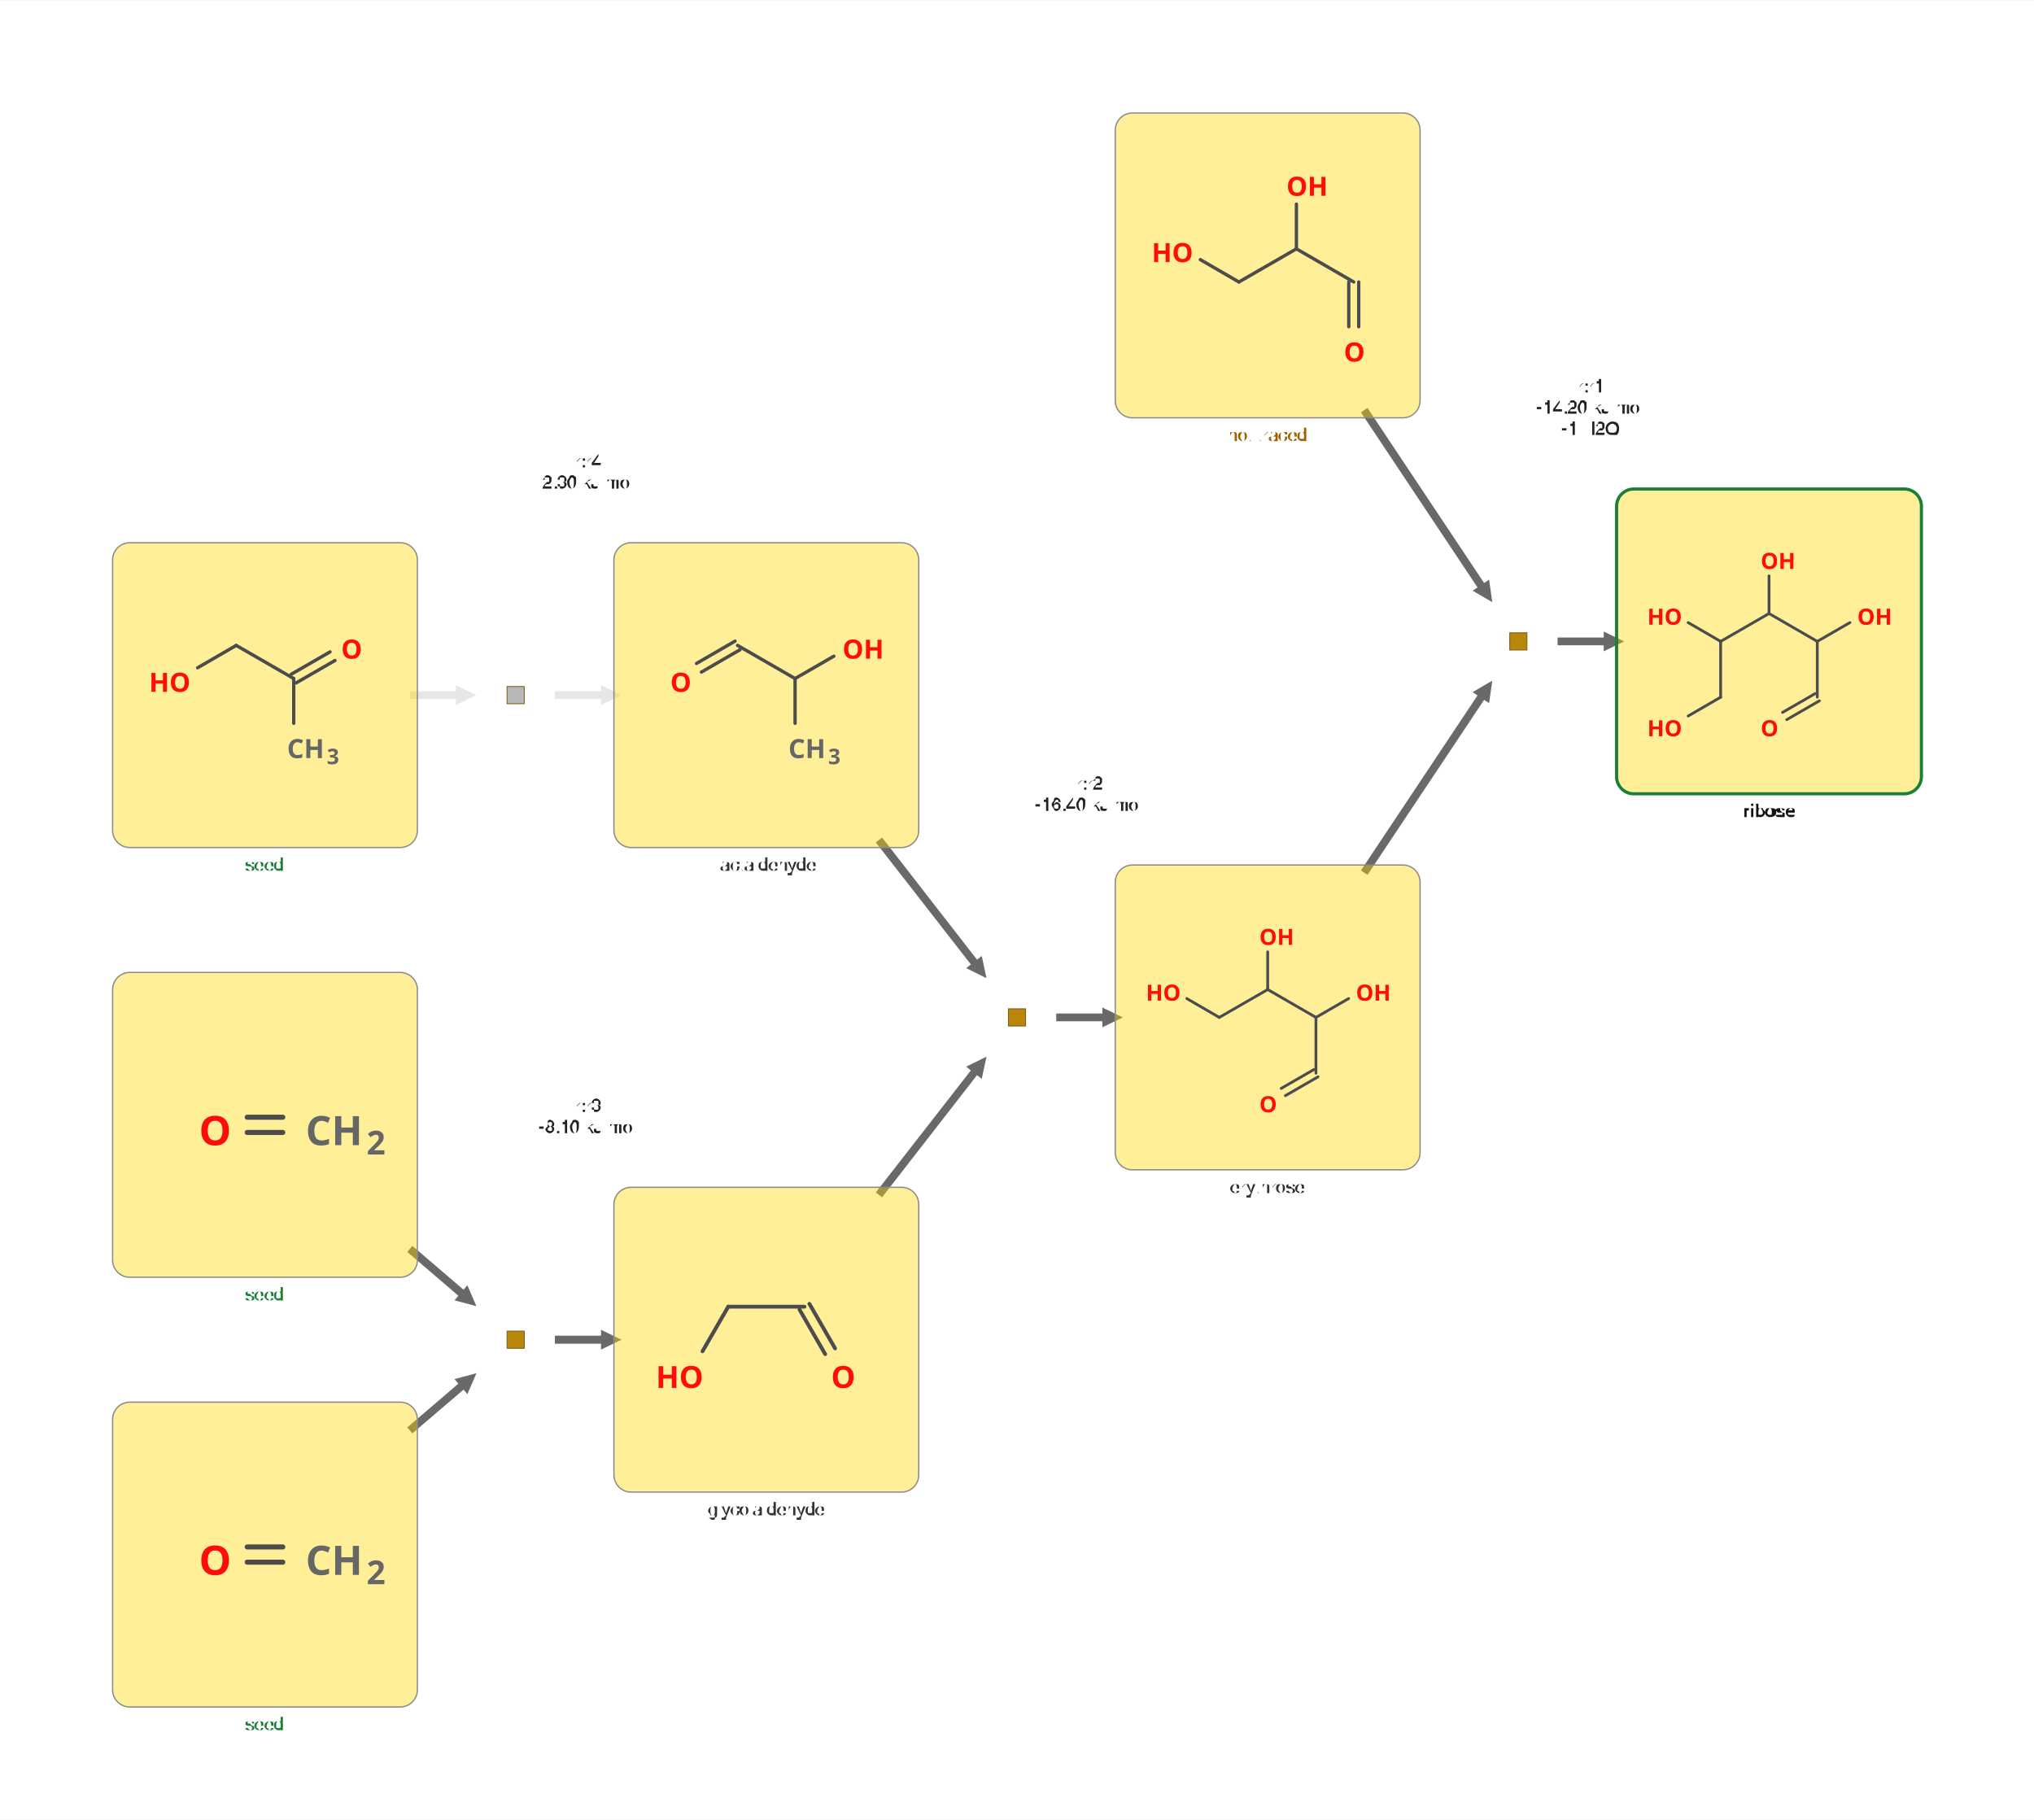
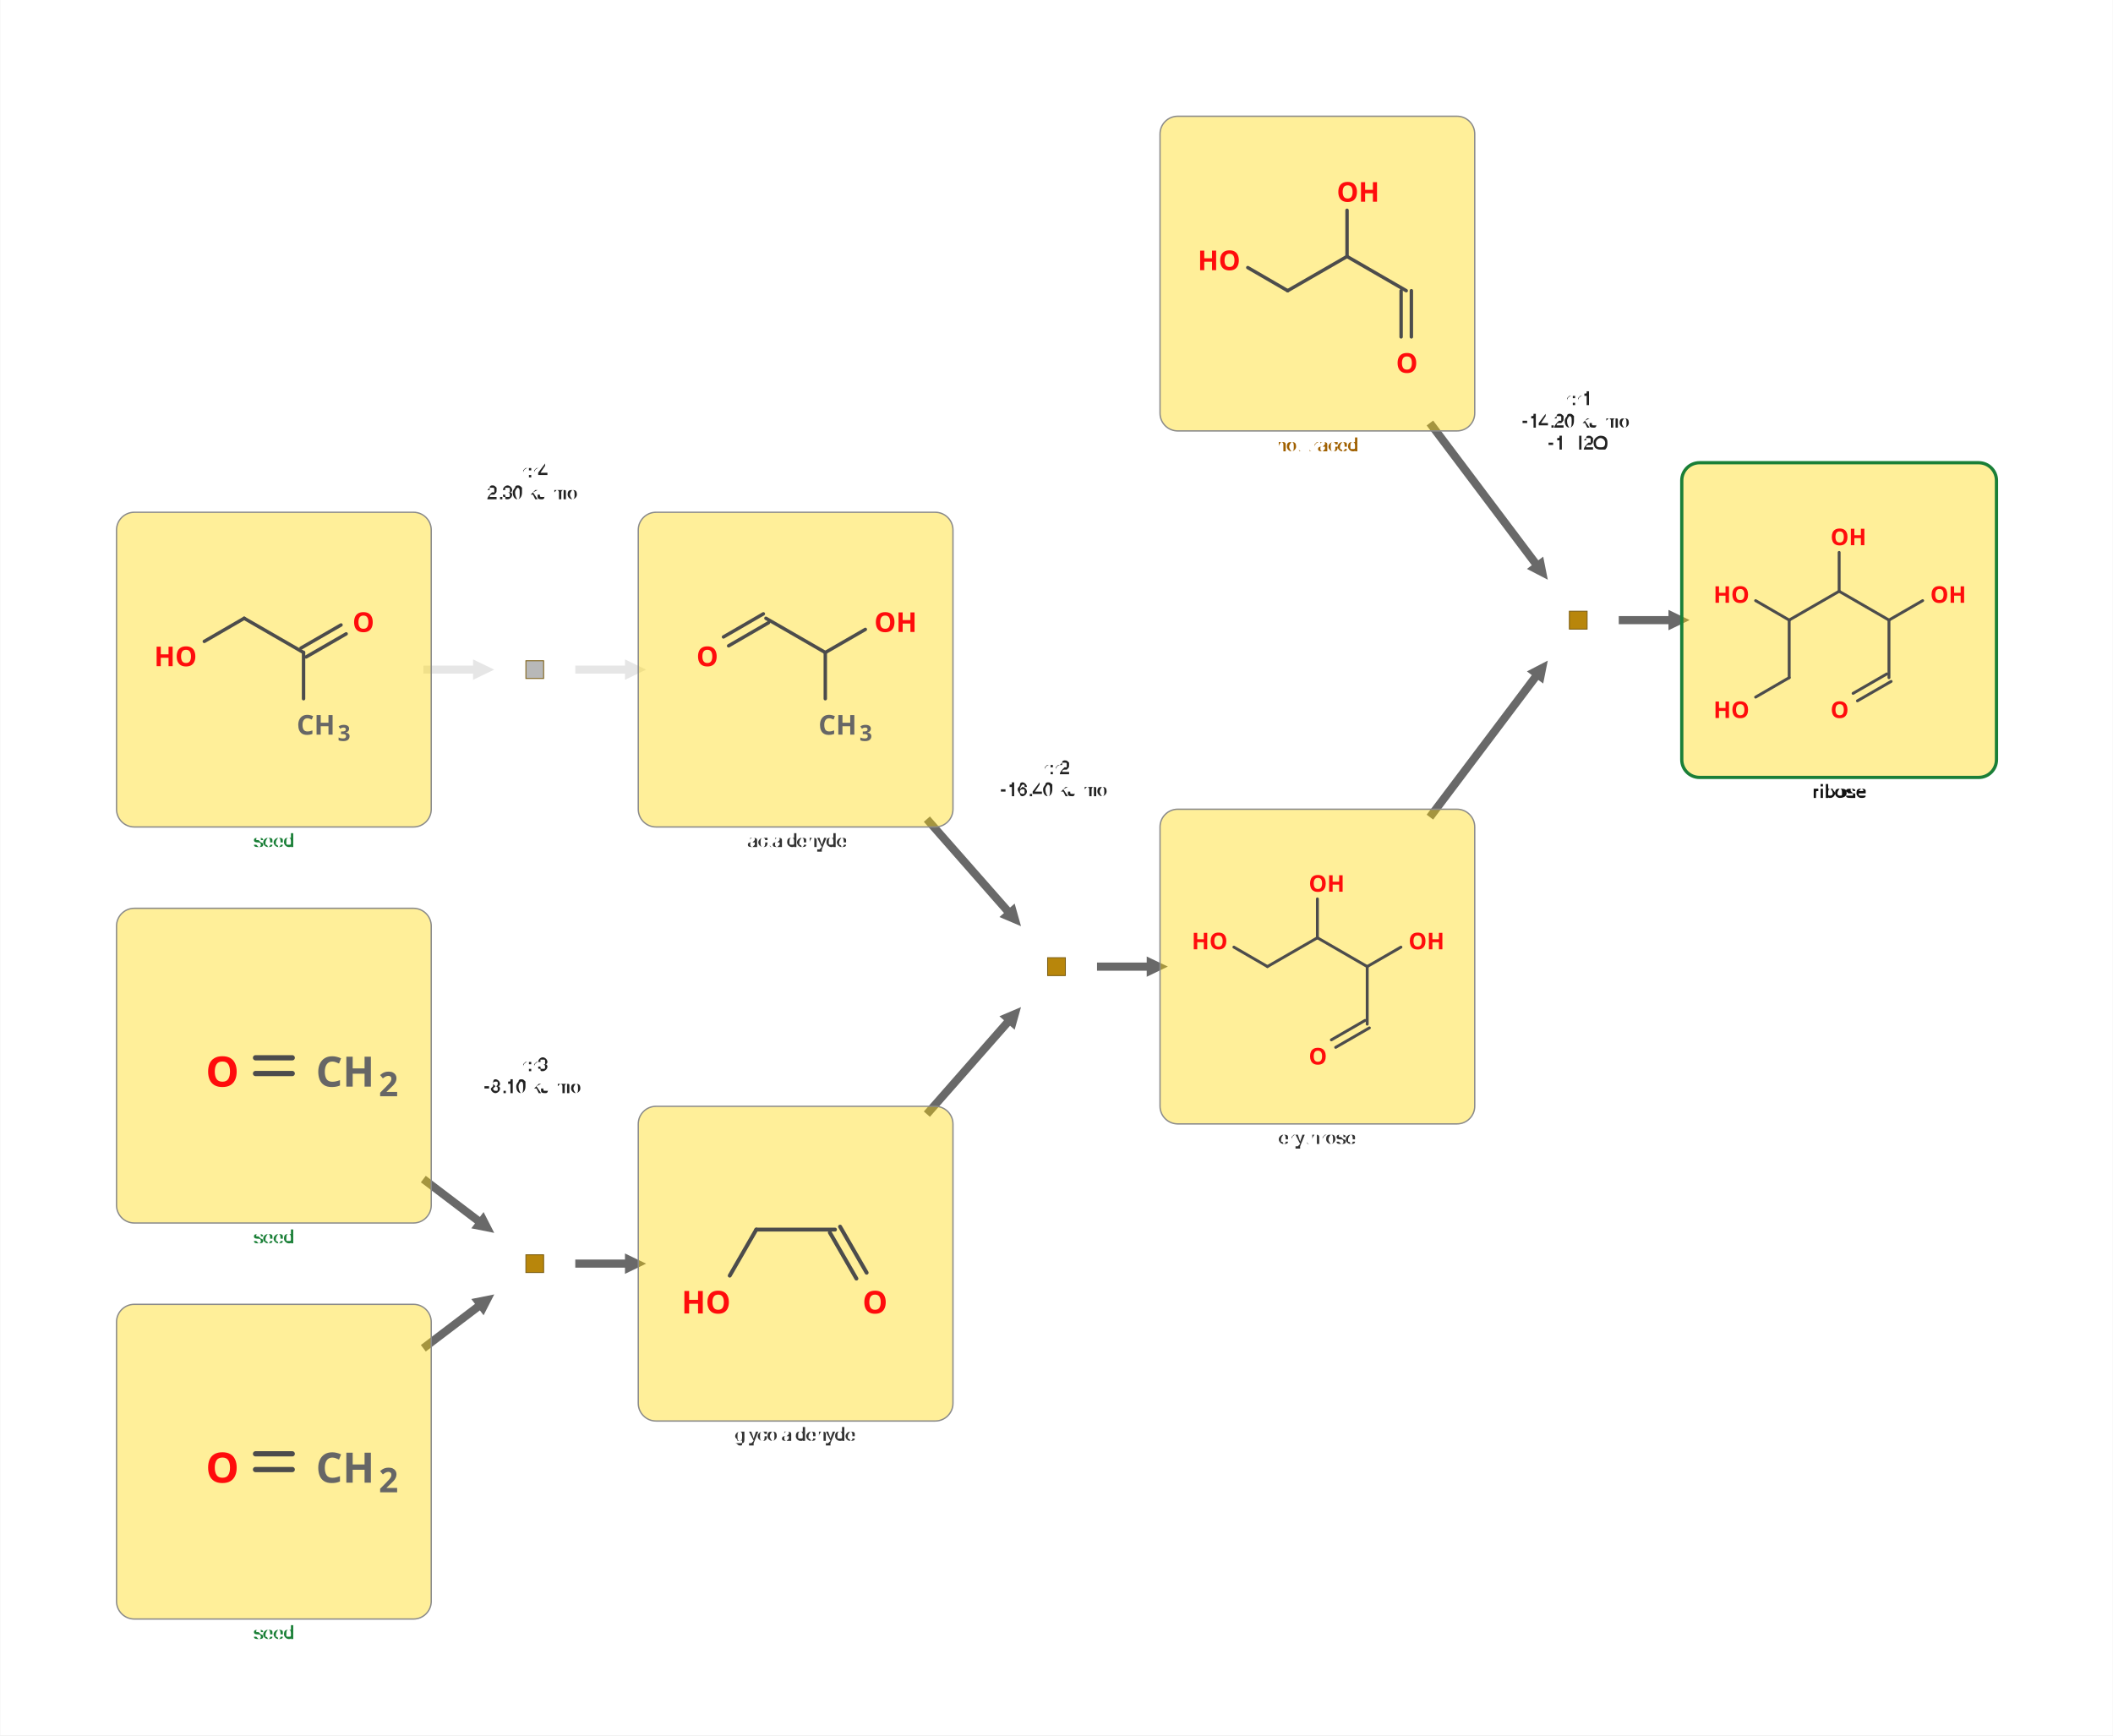
- <svg xmlns="http://www.w3.org/2000/svg" width="1207" height="1080" viewBox="0 0 1207.00 1079.50">
+ <svg xmlns="http://www.w3.org/2000/svg" width="1214" height="997" viewBox="0 0 1214.14 997.39">
  <rect width="100%" height="100%" fill="white" />
-   <g transform="scale(85) translate(12.35,10.85)">
-     <path d="M-2.803,-4.745 L-1.989,-5.967 L-1.954,-5.944 L-1.932,-6.101 L-2.069,-6.021 L-2.035,-5.998 L-2.849,-4.776 Z" fill="#696969" opacity="1.0" />
-     <path d="M-2.849,-7.974 L-2.035,-6.752 L-2.069,-6.729 L-1.932,-6.649 L-1.954,-6.806 L-1.989,-6.783 L-2.803,-8.005 Z" fill="#696969" opacity="1.0" />
-     <path d="M-1.476,-6.348 L-1.154,-6.348 L-1.154,-6.306 L-1.011,-6.375 L-1.154,-6.444 L-1.154,-6.402 L-1.476,-6.402 Z" fill="#696969" opacity="1.0" />
-     <path d="M-6.192,-2.494 L-5.529,-3.347 L-5.496,-3.321 L-5.463,-3.476 L-5.605,-3.406 L-5.572,-3.38 L-6.236,-2.528 Z" fill="#696969" opacity="1.0" />
-     <path d="M-6.236,-4.972 L-5.572,-4.12 L-5.605,-4.094 L-5.463,-4.024 L-5.496,-4.179 L-5.529,-4.153 L-6.192,-5.006 Z" fill="#696969" opacity="1.0" />
-     <path d="M-4.976,-3.723 L-4.654,-3.723 L-4.654,-3.681 L-4.511,-3.75 L-4.654,-3.819 L-4.654,-3.777 L-4.976,-3.777 Z" fill="#696969" opacity="1.0" />
-     <path d="M-9.471,-0.846 L-9.114,-1.151 L-9.087,-1.12 L-9.024,-1.266 L-9.177,-1.225 L-9.15,-1.193 L-9.507,-0.887 Z" fill="#696969" opacity="1.0" />
-     <path d="M-9.507,-2.113 L-9.15,-1.807 L-9.177,-1.775 L-9.024,-1.734 L-9.087,-1.88 L-9.114,-1.849 L-9.471,-2.155 Z" fill="#696969" opacity="1.0" />
-     <path d="M-8.476,-1.472 L-8.154,-1.472 L-8.154,-1.431 L-8.011,-1.5 L-8.154,-1.569 L-8.154,-1.528 L-8.476,-1.528 Z" fill="#696969" opacity="1.0" />
-     <path d="M-9.489,-5.973 L-9.167,-5.973 L-9.167,-5.931 L-9.024,-6 L-9.167,-6.069 L-9.167,-6.027 L-9.489,-6.027 Z" fill="#b8b8b8" opacity="0.35" />
-     <path d="M-8.476,-5.973 L-8.154,-5.973 L-8.154,-5.931 L-8.011,-6 L-8.154,-6.069 L-8.154,-6.027 L-8.476,-6.027 Z" fill="#b8b8b8" opacity="0.35" />
-     <rect x="-1.064" y="-7.439" width="2.128" height="2.128" rx="0.12" fill="#ffd700" fill-opacity="0.4" stroke="#1a7f37" stroke-width="0.022" />
-     <svg x="-1.064" y="-7.439" width="2.128" height="2.128" viewBox="0 0 100 100" preserveAspectRatio="xMidYMid meet">
+   <g transform="scale(85) translate(12.434,9.884)">
+     <path d="M-2.745,-4.342 L-2.034,-5.286 L-2.001,-5.262 L-1.97,-5.417 L-2.111,-5.344 L-2.078,-5.319 L-2.789,-4.375 Z" fill="#696969" opacity="1.0" />
+     <path d="M-2.789,-7.007 L-2.078,-6.062 L-2.111,-6.037 L-1.97,-5.964 L-2.001,-6.12 L-2.034,-6.095 L-2.745,-7.04 Z" fill="#696969" opacity="1.0" />
+     <path d="M-1.49,-5.663 L-1.154,-5.663 L-1.154,-5.622 L-1.011,-5.691 L-1.154,-5.76 L-1.154,-5.718 L-1.49,-5.718 Z" fill="#696969" opacity="1.0" />
+     <path d="M-6.148,-2.332 L-5.606,-2.948 L-5.575,-2.921 L-5.532,-3.074 L-5.678,-3.012 L-5.647,-2.985 L-6.189,-2.368 Z" fill="#696969" opacity="1.0" />
+     <path d="M-6.189,-4.327 L-5.647,-3.71 L-5.678,-3.683 L-5.532,-3.621 L-5.575,-3.774 L-5.606,-3.747 L-6.148,-4.363 Z" fill="#696969" opacity="1.0" />
+     <path d="M-5.018,-3.32 L-4.682,-3.32 L-4.682,-3.279 L-4.539,-3.348 L-4.682,-3.416 L-4.682,-3.375 L-5.018,-3.375 Z" fill="#696969" opacity="1.0" />
+     <path d="M-9.557,-0.745 L-9.191,-1.023 L-9.166,-0.99 L-9.094,-1.131 L-9.249,-1.1 L-9.224,-1.067 L-9.59,-0.789 Z" fill="#696969" opacity="1.0" />
+     <path d="M-9.59,-1.889 L-9.224,-1.611 L-9.249,-1.578 L-9.094,-1.547 L-9.166,-1.688 L-9.191,-1.655 L-9.557,-1.933 Z" fill="#696969" opacity="1.0" />
+     <path d="M-8.546,-1.312 L-8.21,-1.312 L-8.21,-1.27 L-8.067,-1.339 L-8.21,-1.408 L-8.21,-1.367 L-8.546,-1.367 Z" fill="#696969" opacity="1.0" />
+     <path d="M-9.573,-5.329 L-9.237,-5.329 L-9.237,-5.287 L-9.094,-5.356 L-9.237,-5.425 L-9.237,-5.383 L-9.573,-5.383 Z" fill="#b8b8b8" opacity="0.35" />
+     <path d="M-8.546,-5.329 L-8.21,-5.329 L-8.21,-5.287 L-8.067,-5.356 L-8.21,-5.425 L-8.21,-5.383 L-8.546,-5.383 Z" fill="#b8b8b8" opacity="0.35" />
+     <rect x="-1.064" y="-6.755" width="2.128" height="2.128" rx="0.12" fill="#ffd700" fill-opacity="0.4" stroke="#1a7f37" stroke-width="0.022" />
+     <svg x="-1.064" y="-6.755" width="2.128" height="2.128" viewBox="0 0 100 100" preserveAspectRatio="xMidYMid meet">
      <g transform="translate(0,0)">
        <svg width="100" height="100" x="0" y="0" viewBox="0 0 218.564 200" font-family="sans-serif" stroke="rgb(76,76,76)" stroke-width="2" stroke-linecap="round">
          <line x1="119.0" y1="150.9" x2="142.4" y2="137.4" opacity="1.0" stroke="rgb(76,76,76)" stroke-width="2.0" />
          <line x1="122.0" y1="156.1" x2="145.4" y2="142.6" opacity="1.0" stroke="rgb(76,76,76)" stroke-width="2.0" />
          <line x1="143.9" y1="140.0" x2="143.9" y2="100.0" opacity="1.0" stroke="rgb(76,76,76)" stroke-width="2.0" />
          <line x1="143.9" y1="100.0" x2="167.3" y2="86.5" opacity="1.0" stroke="rgb(76,76,76)" stroke-width="2.0" />
          <line x1="143.9" y1="100.0" x2="109.3" y2="80.0" opacity="1.0" stroke="rgb(76,76,76)" stroke-width="2.0" />
          <line x1="109.3" y1="80.0" x2="109.3" y2="53.0" opacity="1.0" stroke="rgb(76,76,76)" stroke-width="2.0" />
          <line x1="109.3" y1="80.0" x2="74.6" y2="100.0" opacity="1.0" stroke="rgb(76,76,76)" stroke-width="2.0" />
          <line x1="74.6" y1="100.0" x2="51.3" y2="86.5" opacity="1.0" stroke="rgb(76,76,76)" stroke-width="2.0" />
          <line x1="74.6" y1="100.0" x2="74.6" y2="140.0" opacity="1.0" stroke="rgb(76,76,76)" stroke-width="2.0" />
          <line x1="74.6" y1="140.0" x2="51.3" y2="153.5" opacity="1.0" stroke="rgb(76,76,76)" stroke-width="2.0" />
          <text x="103.282" y="168" fill="rgb(255,12,12)" stroke-width="0" font-weight="bold" font-size="16">O</text>
          <text x="172.564" y="88" fill="rgb(255,12,12)" stroke-width="0" font-weight="bold" font-size="16">OH</text>
          <text x="103.282" y="48" fill="rgb(255,12,12)" stroke-width="0" font-weight="bold" font-size="16">OH</text>
          <text x="22" y="88" fill="rgb(255,12,12)" stroke-width="0" font-weight="bold" font-size="16">HO</text>
          <text x="22" y="168" fill="rgb(255,12,12)" stroke-width="0" font-weight="bold" font-size="16">HO</text>
        </svg>
      </g>
      <text font-size="18" fill="gray" font-family="sans-serif" x="10" y="20" />
    </svg>
-     <text x="0" y="-5.149" font-family="Helvetica, Arial, sans-serif" font-size="0.125" text-anchor="middle" fill="#111" font-weight="bold">ribose</text>
-     <path d="M-1.69,-6.435 L-1.81,-6.435 L-1.81,-6.315 L-1.69,-6.315 Z" fill="#b8860b" stroke="#7a5c10" stroke-width="0.006" />
-     <text x="-1.244" y="-8.114" font-family="Helvetica, Arial, sans-serif" font-size="0.125" text-anchor="middle" fill="#222" font-weight="normal">r:r1</text>
-     <text x="-1.244" y="-7.964" font-family="Helvetica, Arial, sans-serif" font-size="0.125" text-anchor="middle" fill="#222" font-weight="normal">-14.20 kJ/mol</text>
-     <text x="-1.244" y="-7.814" font-family="Helvetica, Arial, sans-serif" font-size="0.125" text-anchor="middle" fill="#222" font-weight="normal">-1 H2O</text>
-     <rect x="-4.564" y="-4.814" width="2.128" height="2.128" rx="0.12" fill="#ffd700" fill-opacity="0.4" stroke="#8a8a8a" stroke-width="0.009" />
-     <svg x="-4.564" y="-4.814" width="2.128" height="2.128" viewBox="0 0 100 100" preserveAspectRatio="xMidYMid meet">
+     <text x="0" y="-4.489" font-family="Helvetica, Arial, sans-serif" font-size="0.125" text-anchor="middle" fill="#111" font-weight="bold">ribose</text>
+     <path d="M-1.704,-5.751 L-1.824,-5.751 L-1.824,-5.63 L-1.704,-5.63 Z" fill="#b8860b" stroke="#7a5c10" stroke-width="0.006" />
+     <text x="-1.764" y="-7.142" font-family="Helvetica, Arial, sans-serif" font-size="0.125" text-anchor="middle" fill="#222" font-weight="normal">r:r1</text>
+     <text x="-1.764" y="-6.992" font-family="Helvetica, Arial, sans-serif" font-size="0.125" text-anchor="middle" fill="#222" font-weight="normal">-14.20 kJ/mol</text>
+     <text x="-1.764" y="-6.842" font-family="Helvetica, Arial, sans-serif" font-size="0.125" text-anchor="middle" fill="#222" font-weight="normal">-1 H2O</text>
+     <rect x="-4.592" y="-4.412" width="2.128" height="2.128" rx="0.12" fill="#ffd700" fill-opacity="0.4" stroke="#8a8a8a" stroke-width="0.009" />
+     <svg x="-4.592" y="-4.412" width="2.128" height="2.128" viewBox="0 0 100 100" preserveAspectRatio="xMidYMid meet">
      <g transform="translate(0,0)">
        <svg width="100" height="100" x="0" y="0" viewBox="0 0 218.564 200" font-family="sans-serif" stroke="rgb(76,76,76)" stroke-width="2" stroke-linecap="round">
          <line x1="119.0" y1="150.9" x2="142.4" y2="137.4" opacity="1.0" stroke="rgb(76,76,76)" stroke-width="2.0" />
          <line x1="122.0" y1="156.1" x2="145.4" y2="142.6" opacity="1.0" stroke="rgb(76,76,76)" stroke-width="2.0" />
          <line x1="143.9" y1="140.0" x2="143.9" y2="100.0" opacity="1.0" stroke="rgb(76,76,76)" stroke-width="2.0" />
          <line x1="143.9" y1="100.0" x2="167.3" y2="86.5" opacity="1.0" stroke="rgb(76,76,76)" stroke-width="2.0" />
          <line x1="143.9" y1="100.0" x2="109.3" y2="80.0" opacity="1.0" stroke="rgb(76,76,76)" stroke-width="2.0" />
          <line x1="109.3" y1="80.0" x2="109.3" y2="53.0" opacity="1.0" stroke="rgb(76,76,76)" stroke-width="2.0" />
          <line x1="109.3" y1="80.0" x2="74.6" y2="100.0" opacity="1.0" stroke="rgb(76,76,76)" stroke-width="2.0" />
          <line x1="74.6" y1="100.0" x2="51.3" y2="86.5" opacity="1.0" stroke="rgb(76,76,76)" stroke-width="2.0" />
          <text x="103.282" y="168" fill="rgb(255,12,12)" stroke-width="0" font-weight="bold" font-size="16">O</text>
          <text x="172.564" y="88" fill="rgb(255,12,12)" stroke-width="0" font-weight="bold" font-size="16">OH</text>
          <text x="103.282" y="48" fill="rgb(255,12,12)" stroke-width="0" font-weight="bold" font-size="16">OH</text>
          <text x="22" y="88" fill="rgb(255,12,12)" stroke-width="0" font-weight="bold" font-size="16">HO</text>
        </svg>
      </g>
      <text font-size="18" fill="gray" font-family="sans-serif" x="10" y="20" />
    </svg>
-     <text x="-3.5" y="-2.523" font-family="Helvetica, Arial, sans-serif" font-size="0.125" text-anchor="middle" fill="#333" font-weight="normal">erythrose</text>
-     <path d="M-5.19,-3.81 L-5.31,-3.81 L-5.31,-3.69 L-5.19,-3.69 Z" fill="#b8860b" stroke="#7a5c10" stroke-width="0.006" />
-     <text x="-4.744" y="-5.339" font-family="Helvetica, Arial, sans-serif" font-size="0.125" text-anchor="middle" fill="#222" font-weight="normal">r:r2</text>
-     <text x="-4.744" y="-5.189" font-family="Helvetica, Arial, sans-serif" font-size="0.125" text-anchor="middle" fill="#222" font-weight="normal">-16.40 kJ/mol</text>
-     <rect x="-8.064" y="-2.564" width="2.128" height="2.128" rx="0.12" fill="#ffd700" fill-opacity="0.4" stroke="#8a8a8a" stroke-width="0.009" />
-     <svg x="-8.064" y="-2.564" width="2.128" height="2.128" viewBox="0 0 100 100" preserveAspectRatio="xMidYMid meet">
+     <text x="-3.528" y="-2.146" font-family="Helvetica, Arial, sans-serif" font-size="0.125" text-anchor="middle" fill="#333" font-weight="normal">erythrose</text>
+     <path d="M-5.232,-3.408 L-5.352,-3.408 L-5.352,-3.287 L-5.232,-3.287 Z" fill="#b8860b" stroke="#7a5c10" stroke-width="0.006" />
+     <text x="-5.292" y="-4.649" font-family="Helvetica, Arial, sans-serif" font-size="0.125" text-anchor="middle" fill="#222" font-weight="normal">r:r2</text>
+     <text x="-5.292" y="-4.499" font-family="Helvetica, Arial, sans-serif" font-size="0.125" text-anchor="middle" fill="#222" font-weight="normal">-16.40 kJ/mol</text>
+     <rect x="-8.12" y="-2.403" width="2.128" height="2.128" rx="0.12" fill="#ffd700" fill-opacity="0.4" stroke="#8a8a8a" stroke-width="0.009" />
+     <svg x="-8.12" y="-2.403" width="2.128" height="2.128" viewBox="0 0 100 100" preserveAspectRatio="xMidYMid meet">
      <g transform="translate(0,0)">
        <svg width="100" height="100" x="0" y="0" viewBox="0 0 160 114.641" font-family="sans-serif" stroke="rgb(76,76,76)" stroke-width="2" stroke-linecap="round">
          <line x1="110.9" y1="64.9" x2="97.4" y2="41.5" opacity="1.0" stroke="rgb(76,76,76)" stroke-width="2.0" />
          <line x1="116.1" y1="61.9" x2="102.6" y2="38.5" opacity="1.0" stroke="rgb(76,76,76)" stroke-width="2.0" />
          <line x1="100.0" y1="40.0" x2="60.0" y2="40.0" opacity="1.0" stroke="rgb(76,76,76)" stroke-width="2.0" />
          <line x1="60.0" y1="40.0" x2="46.5" y2="63.4" opacity="1.0" stroke="rgb(76,76,76)" stroke-width="2.0" />
          <text x="114" y="82.641" fill="rgb(255,12,12)" stroke-width="0" font-weight="bold" font-size="16">O</text>
          <text x="22" y="82.641" fill="rgb(255,12,12)" stroke-width="0" font-weight="bold" font-size="16">HO</text>
        </svg>
      </g>
      <text font-size="18" fill="gray" font-family="sans-serif" x="10" y="20" />
    </svg>
-     <text x="-7" y="-0.274" font-family="Helvetica, Arial, sans-serif" font-size="0.125" text-anchor="middle" fill="#333" font-weight="normal">glycolaldehyde</text>
-     <path d="M-8.69,-1.56 L-8.81,-1.56 L-8.81,-1.44 L-8.69,-1.44 Z" fill="#b8860b" stroke="#7a5c10" stroke-width="0.006" />
-     <text x="-8.244" y="-3.089" font-family="Helvetica, Arial, sans-serif" font-size="0.125" text-anchor="middle" fill="#222" font-weight="normal">r:r3</text>
-     <text x="-8.244" y="-2.939" font-family="Helvetica, Arial, sans-serif" font-size="0.125" text-anchor="middle" fill="#222" font-weight="normal">-8.10 kJ/mol</text>
-     <rect x="-11.564" y="-1.064" width="2.128" height="2.128" rx="0.12" fill="#ffd700" fill-opacity="0.4" stroke="#8a8a8a" stroke-width="0.009" />
-     <svg x="-11.564" y="-1.064" width="2.128" height="2.128" viewBox="0 0 100 100" preserveAspectRatio="xMidYMid meet">
+     <text x="-7.056" y="-0.138" font-family="Helvetica, Arial, sans-serif" font-size="0.125" text-anchor="middle" fill="#333" font-weight="normal">glycolaldehyde</text>
+     <path d="M-8.76,-1.399 L-8.88,-1.399 L-8.88,-1.279 L-8.76,-1.279 Z" fill="#b8860b" stroke="#7a5c10" stroke-width="0.006" />
+     <text x="-8.82" y="-2.64" font-family="Helvetica, Arial, sans-serif" font-size="0.125" text-anchor="middle" fill="#222" font-weight="normal">r:r3</text>
+     <text x="-8.82" y="-2.49" font-family="Helvetica, Arial, sans-serif" font-size="0.125" text-anchor="middle" fill="#222" font-weight="normal">-8.10 kJ/mol</text>
+     <rect x="-11.648" y="-1.064" width="2.128" height="2.128" rx="0.12" fill="#ffd700" fill-opacity="0.4" stroke="#8a8a8a" stroke-width="0.009" />
+     <svg x="-11.648" y="-1.064" width="2.128" height="2.128" viewBox="0 0 100 100" preserveAspectRatio="xMidYMid meet">
      <g transform="translate(0,0)">
        <svg width="100" height="100" x="0" y="0" viewBox="0 0 120 80" font-family="sans-serif" stroke="rgb(76,76,76)" stroke-width="2" stroke-linecap="round">
          <line x1="67.0" y1="43.0" x2="53.0" y2="43.0" opacity="1.0" stroke="rgb(76,76,76)" stroke-width="2.0" />
          <line x1="67.0" y1="37.0" x2="53.0" y2="37.0" opacity="1.0" stroke="rgb(76,76,76)" stroke-width="2.0" />
          <text x="76" y="48" fill="rgb(102,102,102)" stroke-width="0" font-weight="bold" font-size="16">CH</text>
          <text x="100" y="51.68" fill="rgb(102,102,102)" stroke-width="0" font-weight="bold" font-size="13">2</text>
          <text x="34" y="48" fill="rgb(255,12,12)" stroke-width="0" font-weight="bold" font-size="16">O</text>
        </svg>
      </g>
      <text font-size="18" fill="gray" font-family="sans-serif" x="10" y="20" />
    </svg>
-     <text x="-10.5" y="1.226" font-family="Helvetica, Arial, sans-serif" font-size="0.125" text-anchor="middle" fill="#1a7f37" font-weight="normal">seed</text>
-     <rect x="-11.564" y="-4.064" width="2.128" height="2.128" rx="0.12" fill="#ffd700" fill-opacity="0.4" stroke="#8a8a8a" stroke-width="0.009" />
-     <svg x="-11.564" y="-4.064" width="2.128" height="2.128" viewBox="0 0 100 100" preserveAspectRatio="xMidYMid meet">
+     <text x="-10.584" y="1.202" font-family="Helvetica, Arial, sans-serif" font-size="0.125" text-anchor="middle" fill="#1a7f37" font-weight="normal">seed</text>
+     <rect x="-11.648" y="-3.742" width="2.128" height="2.128" rx="0.12" fill="#ffd700" fill-opacity="0.4" stroke="#8a8a8a" stroke-width="0.009" />
+     <svg x="-11.648" y="-3.742" width="2.128" height="2.128" viewBox="0 0 100 100" preserveAspectRatio="xMidYMid meet">
      <g transform="translate(0,0)">
        <svg width="100" height="100" x="0" y="0" viewBox="0 0 120 80" font-family="sans-serif" stroke="rgb(76,76,76)" stroke-width="2" stroke-linecap="round">
          <line x1="67.0" y1="43.0" x2="53.0" y2="43.0" opacity="1.0" stroke="rgb(76,76,76)" stroke-width="2.0" />
          <line x1="67.0" y1="37.0" x2="53.0" y2="37.0" opacity="1.0" stroke="rgb(76,76,76)" stroke-width="2.0" />
          <text x="76" y="48" fill="rgb(102,102,102)" stroke-width="0" font-weight="bold" font-size="16">CH</text>
          <text x="100" y="51.68" fill="rgb(102,102,102)" stroke-width="0" font-weight="bold" font-size="13">2</text>
          <text x="34" y="48" fill="rgb(255,12,12)" stroke-width="0" font-weight="bold" font-size="16">O</text>
        </svg>
      </g>
      <text font-size="18" fill="gray" font-family="sans-serif" x="10" y="20" />
    </svg>
-     <text x="-10.5" y="-1.774" font-family="Helvetica, Arial, sans-serif" font-size="0.125" text-anchor="middle" fill="#1a7f37" font-weight="normal">seed</text>
-     <rect x="-8.064" y="-7.064" width="2.128" height="2.128" rx="0.12" fill="#ffd700" fill-opacity="0.4" stroke="#8a8a8a" stroke-width="0.009" />
-     <svg x="-8.064" y="-7.064" width="2.128" height="2.128" viewBox="0 0 100 100" preserveAspectRatio="xMidYMid meet">
+     <text x="-10.584" y="-1.476" font-family="Helvetica, Arial, sans-serif" font-size="0.125" text-anchor="middle" fill="#1a7f37" font-weight="normal">seed</text>
+     <rect x="-8.12" y="-6.42" width="2.128" height="2.128" rx="0.12" fill="#ffd700" fill-opacity="0.4" stroke="#8a8a8a" stroke-width="0.009" />
+     <svg x="-8.12" y="-6.42" width="2.128" height="2.128" viewBox="0 0 100 100" preserveAspectRatio="xMidYMid meet">
      <g transform="translate(0,0)">
        <svg width="100" height="100" x="0" y="0" viewBox="0 0 183.923 140" font-family="sans-serif" stroke="rgb(76,76,76)" stroke-width="2" stroke-linecap="round">
          <line x1="109.3" y1="87.0" x2="109.3" y2="60.0" opacity="1.0" stroke="rgb(76,76,76)" stroke-width="2.0" />
          <line x1="109.3" y1="60.0" x2="132.7" y2="46.5" opacity="1.0" stroke="rgb(76,76,76)" stroke-width="2.0" />
          <line x1="109.3" y1="60.0" x2="74.6" y2="40.0" opacity="1.0" stroke="rgb(76,76,76)" stroke-width="2.0" />
          <line x1="76.1" y1="42.6" x2="52.8" y2="56.1" opacity="1.0" stroke="rgb(76,76,76)" stroke-width="2.0" />
          <line x1="73.1" y1="37.4" x2="49.8" y2="50.9" opacity="1.0" stroke="rgb(76,76,76)" stroke-width="2.0" />
          <text x="105.282" y="108" fill="rgb(102,102,102)" stroke-width="0" font-weight="bold" font-size="16">CH</text>
          <text x="129.282" y="111.68" fill="rgb(102,102,102)" stroke-width="0" font-weight="bold" font-size="13">3</text>
          <text x="137.923" y="48" fill="rgb(255,12,12)" stroke-width="0" font-weight="bold" font-size="16">OH</text>
          <text x="34" y="68" fill="rgb(255,12,12)" stroke-width="0" font-weight="bold" font-size="16">O</text>
        </svg>
      </g>
      <text font-size="18" fill="gray" font-family="sans-serif" x="10" y="20" />
    </svg>
-     <text x="-7" y="-4.774" font-family="Helvetica, Arial, sans-serif" font-size="0.125" text-anchor="middle" fill="#333" font-weight="normal">lactaldehyde</text>
-     <path d="M-8.69,-6.06 L-8.81,-6.06 L-8.81,-5.94 L-8.69,-5.94 Z" fill="#b8b8b8" stroke="#7a5c10" stroke-width="0.006" />
-     <text x="-8.244" y="-7.589" font-family="Helvetica, Arial, sans-serif" font-size="0.125" text-anchor="middle" fill="#222" font-weight="normal">r:r4</text>
-     <text x="-8.244" y="-7.439" font-family="Helvetica, Arial, sans-serif" font-size="0.125" text-anchor="middle" fill="#222" font-weight="normal">2.30 kJ/mol</text>
-     <rect x="-11.564" y="-7.064" width="2.128" height="2.128" rx="0.12" fill="#ffd700" fill-opacity="0.4" stroke="#8a8a8a" stroke-width="0.009" />
-     <svg x="-11.564" y="-7.064" width="2.128" height="2.128" viewBox="0 0 100 100" preserveAspectRatio="xMidYMid meet">
+     <text x="-7.056" y="-4.154" font-family="Helvetica, Arial, sans-serif" font-size="0.125" text-anchor="middle" fill="#333" font-weight="normal">lactaldehyde</text>
+     <path d="M-8.76,-5.416 L-8.88,-5.416 L-8.88,-5.296 L-8.76,-5.296 Z" fill="#b8b8b8" stroke="#7a5c10" stroke-width="0.006" />
+     <text x="-8.82" y="-6.657" font-family="Helvetica, Arial, sans-serif" font-size="0.125" text-anchor="middle" fill="#222" font-weight="normal">r:r4</text>
+     <text x="-8.82" y="-6.508" font-family="Helvetica, Arial, sans-serif" font-size="0.125" text-anchor="middle" fill="#222" font-weight="normal">2.30 kJ/mol</text>
+     <rect x="-11.648" y="-6.42" width="2.128" height="2.128" rx="0.12" fill="#ffd700" fill-opacity="0.4" stroke="#8a8a8a" stroke-width="0.009" />
+     <svg x="-11.648" y="-6.42" width="2.128" height="2.128" viewBox="0 0 100 100" preserveAspectRatio="xMidYMid meet">
      <g transform="translate(0,0)">
        <svg width="100" height="100" x="0" y="0" viewBox="0 0 183.923 140" font-family="sans-serif" stroke="rgb(76,76,76)" stroke-width="2" stroke-linecap="round">
          <line x1="109.3" y1="87.0" x2="109.3" y2="60.0" opacity="1.0" stroke="rgb(76,76,76)" stroke-width="2.0" />
          <line x1="107.8" y1="57.4" x2="131.2" y2="43.9" opacity="1.0" stroke="rgb(76,76,76)" stroke-width="2.0" />
          <line x1="110.8" y1="62.6" x2="134.2" y2="49.1" opacity="1.0" stroke="rgb(76,76,76)" stroke-width="2.0" />
          <line x1="109.3" y1="60.0" x2="74.6" y2="40.0" opacity="1.0" stroke="rgb(76,76,76)" stroke-width="2.0" />
          <line x1="74.6" y1="40.0" x2="51.3" y2="53.5" opacity="1.0" stroke="rgb(76,76,76)" stroke-width="2.0" />
          <text x="105.282" y="108" fill="rgb(102,102,102)" stroke-width="0" font-weight="bold" font-size="16">CH</text>
          <text x="129.282" y="111.68" fill="rgb(102,102,102)" stroke-width="0" font-weight="bold" font-size="13">3</text>
          <text x="137.923" y="48" fill="rgb(255,12,12)" stroke-width="0" font-weight="bold" font-size="16">O</text>
          <text x="22" y="68" fill="rgb(255,12,12)" stroke-width="0" font-weight="bold" font-size="16">HO</text>
        </svg>
      </g>
      <text font-size="18" fill="gray" font-family="sans-serif" x="10" y="20" />
    </svg>
-     <text x="-10.5" y="-4.774" font-family="Helvetica, Arial, sans-serif" font-size="0.125" text-anchor="middle" fill="#1a7f37" font-weight="normal">seed</text>
-     <rect x="-4.564" y="-10.064" width="2.128" height="2.128" rx="0.12" fill="#ffd700" fill-opacity="0.4" stroke="#8a8a8a" stroke-width="0.009" />
-     <svg x="-4.564" y="-10.064" width="2.128" height="2.128" viewBox="0 0 100 100" preserveAspectRatio="xMidYMid meet">
+     <text x="-10.584" y="-4.154" font-family="Helvetica, Arial, sans-serif" font-size="0.125" text-anchor="middle" fill="#1a7f37" font-weight="normal">seed</text>
+     <rect x="-4.592" y="-9.098" width="2.128" height="2.128" rx="0.12" fill="#ffd700" fill-opacity="0.4" stroke="#8a8a8a" stroke-width="0.009" />
+     <svg x="-4.592" y="-9.098" width="2.128" height="2.128" viewBox="0 0 100 100" preserveAspectRatio="xMidYMid meet">
      <g transform="translate(0,0)">
        <svg width="100" height="100" x="0" y="0" viewBox="0 0 183.923 180" font-family="sans-serif" stroke="rgb(76,76,76)" stroke-width="2" stroke-linecap="round">
          <line x1="140.9" y1="127.0" x2="140.9" y2="100.0" opacity="1.0" stroke="rgb(76,76,76)" stroke-width="2.0" />
          <line x1="146.9" y1="127.0" x2="146.9" y2="100.0" opacity="1.0" stroke="rgb(76,76,76)" stroke-width="2.0" />
          <line x1="143.9" y1="100.0" x2="109.3" y2="80.0" opacity="1.0" stroke="rgb(76,76,76)" stroke-width="2.0" />
          <line x1="109.3" y1="80.0" x2="109.3" y2="53.0" opacity="1.0" stroke="rgb(76,76,76)" stroke-width="2.0" />
          <line x1="109.3" y1="80.0" x2="74.6" y2="100.0" opacity="1.0" stroke="rgb(76,76,76)" stroke-width="2.0" />
          <line x1="74.6" y1="100.0" x2="51.3" y2="86.5" opacity="1.0" stroke="rgb(76,76,76)" stroke-width="2.0" />
          <text x="137.923" y="148" fill="rgb(255,12,12)" stroke-width="0" font-weight="bold" font-size="16">O</text>
          <text x="103.282" y="48" fill="rgb(255,12,12)" stroke-width="0" font-weight="bold" font-size="16">OH</text>
          <text x="22" y="88" fill="rgb(255,12,12)" stroke-width="0" font-weight="bold" font-size="16">HO</text>
        </svg>
      </g>
      <text font-size="18" fill="gray" font-family="sans-serif" x="10" y="20" />
    </svg>
-     <text x="-3.5" y="-7.774" font-family="Helvetica, Arial, sans-serif" font-size="0.125" text-anchor="middle" fill="#a06000" font-weight="normal">not traced</text>
+     <text x="-3.528" y="-6.832" font-family="Helvetica, Arial, sans-serif" font-size="0.125" text-anchor="middle" fill="#a06000" font-weight="normal">not traced</text>
  </g>
</svg>
